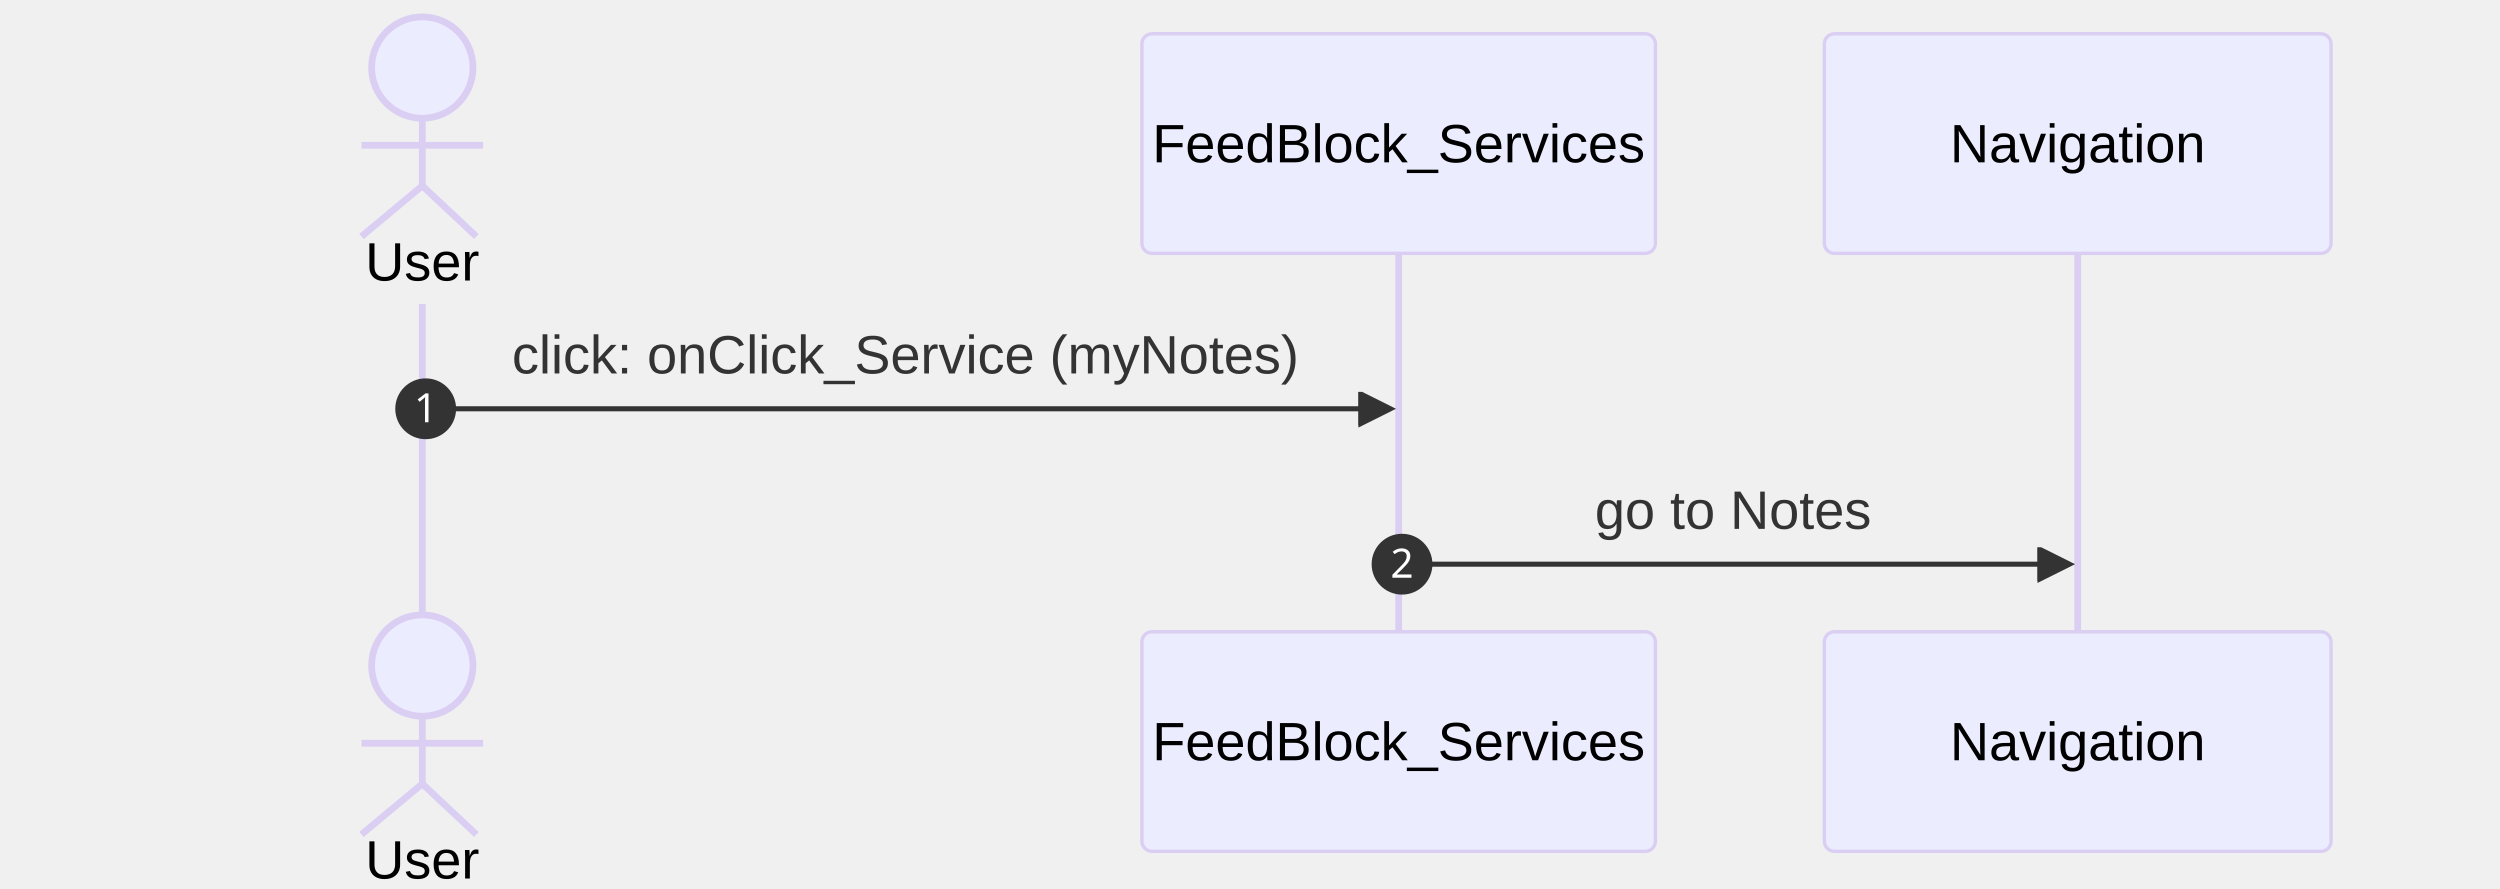
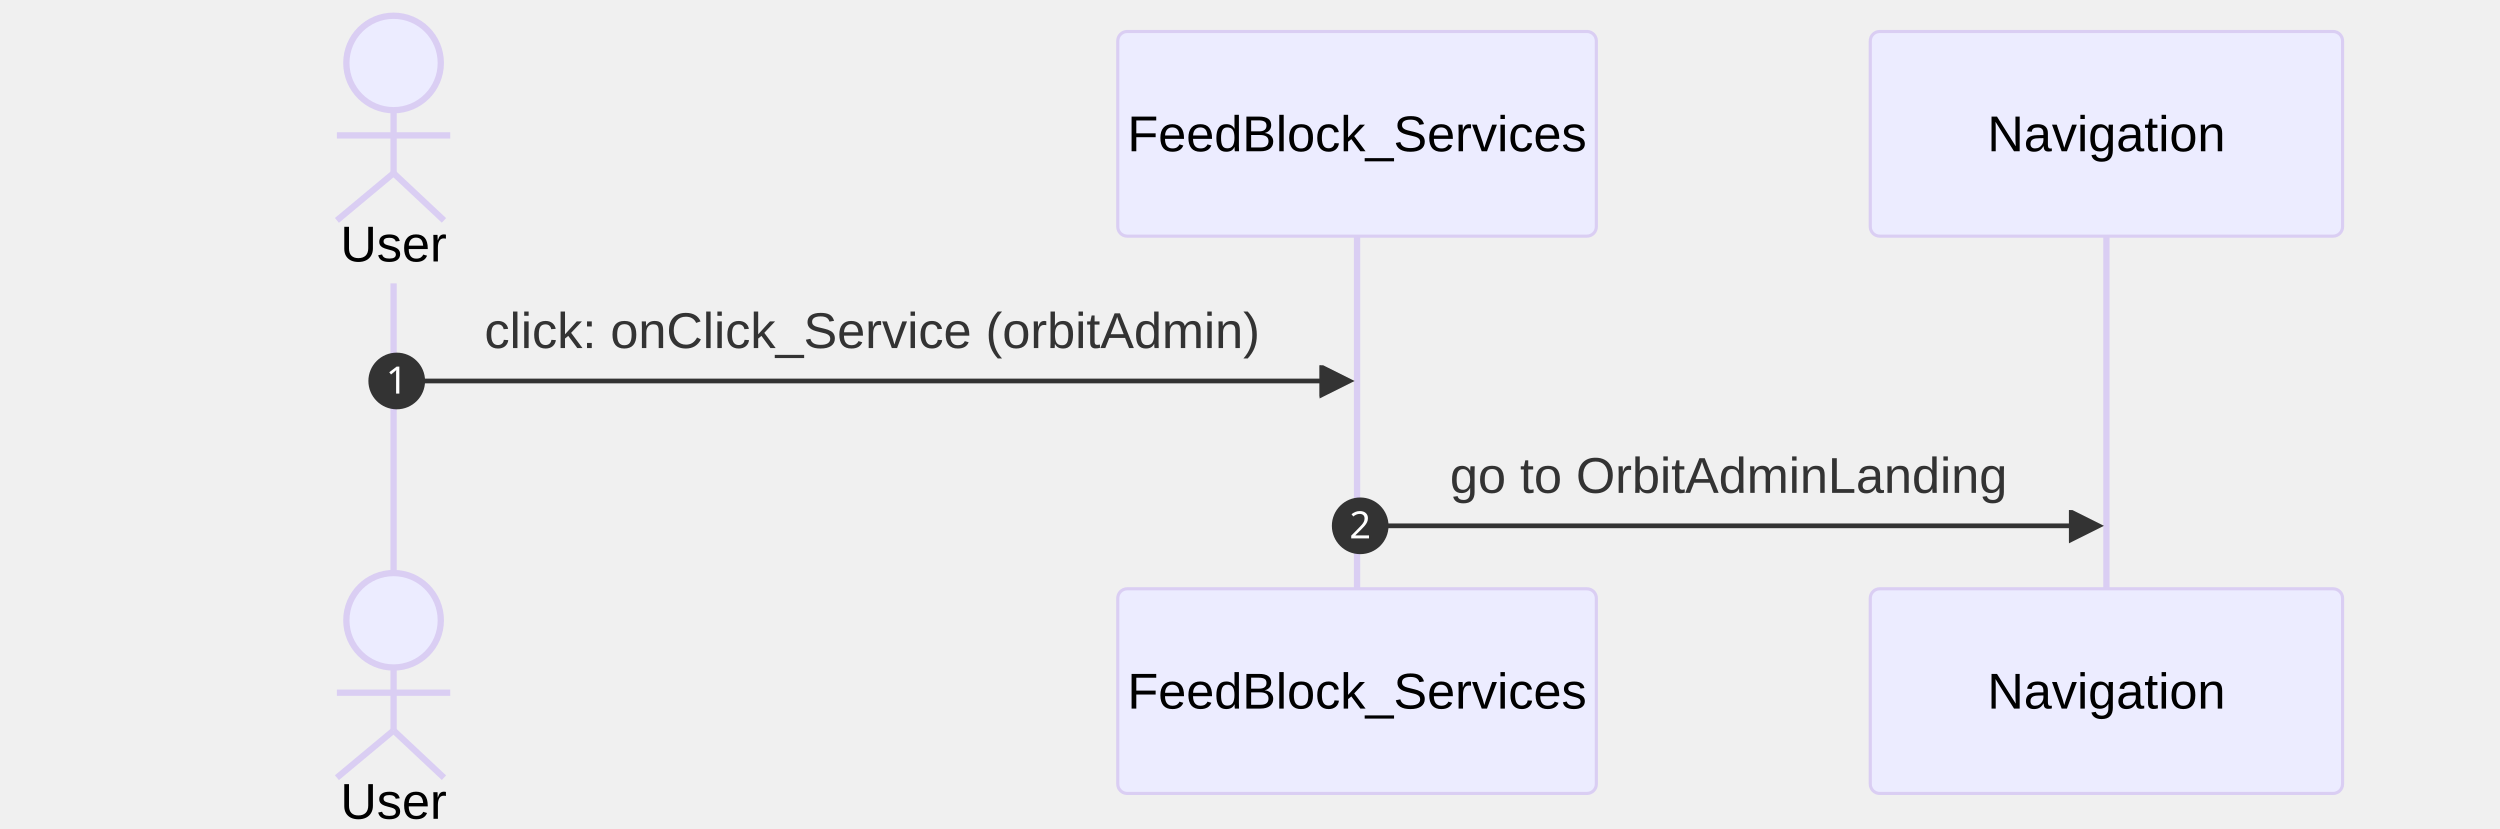
- <svg xmlns="http://www.w3.org/2000/svg" aria-roledescription="sequence" role="graphics-document document" viewBox="-50 -10 740 263" style="max-width: 740px;" width="100%" id="d">
+ <svg xmlns="http://www.w3.org/2000/svg" aria-roledescription="sequence" role="graphics-document document" viewBox="-50 -10 794 263" style="background-color: #ffffff; max-width: 794px;" width="100%" id="d62">
  <g>
-     <rect class="actor actor-bottom" ry="3" rx="3" name="N" height="65" width="150" stroke="#666" fill="#eaeaea" y="177" x="490" />
-     <text style="text-anchor: middle; font-size: 16px; font-weight: 400;" class="actor" alignment-baseline="central" dominant-baseline="central" y="209.5" x="565">
-       <tspan dy="0" x="565">Navigation</tspan>
+     <rect class="actor actor-bottom" ry="3" rx="3" name="N" height="65" width="150" stroke="#666" fill="#eaeaea" y="177" x="544" />
+     <text style="text-anchor: middle; font-size: 16px; font-weight: 400;" class="actor" alignment-baseline="central" dominant-baseline="central" y="209.5" x="619">
+       <tspan dy="0" x="619">Navigation</tspan>
    </text>
  </g>
  <g>
-     <rect class="actor actor-bottom" ry="3" rx="3" name="B" height="65" width="152" stroke="#666" fill="#eaeaea" y="177" x="288" />
-     <text style="text-anchor: middle; font-size: 16px; font-weight: 400;" class="actor" alignment-baseline="central" dominant-baseline="central" y="209.5" x="364">
-       <tspan dy="0" x="364">FeedBlock_Services</tspan>
+     <rect class="actor actor-bottom" ry="3" rx="3" name="B" height="65" width="152" stroke="#666" fill="#eaeaea" y="177" x="305" />
+     <text style="text-anchor: middle; font-size: 16px; font-weight: 400;" class="actor" alignment-baseline="central" dominant-baseline="central" y="209.5" x="381">
+       <tspan dy="0" x="381">FeedBlock_Services</tspan>
    </text>
  </g>
  <g>
-     <line stroke="#999" stroke-width="0.5px" class="200" y2="177" x2="565" y1="5" x1="565" id="actor2" />
-     <g id="root-2">
-       <rect class="actor actor-top" ry="3" rx="3" name="N" height="65" width="150" stroke="#666" fill="#eaeaea" y="0" x="490" />
-       <text style="text-anchor: middle; font-size: 16px; font-weight: 400;" class="actor" alignment-baseline="central" dominant-baseline="central" y="32.5" x="565">
-         <tspan dy="0" x="565">Navigation</tspan>
+     <line stroke="#999" stroke-width="0.5px" class="200" y2="177" x2="619" y1="5" x1="619" id="actor90" />
+     <g id="root-90">
+       <rect class="actor actor-top" ry="3" rx="3" name="N" height="65" width="150" stroke="#666" fill="#eaeaea" y="0" x="544" />
+       <text style="text-anchor: middle; font-size: 16px; font-weight: 400;" class="actor" alignment-baseline="central" dominant-baseline="central" y="32.5" x="619">
+         <tspan dy="0" x="619">Navigation</tspan>
      </text>
    </g>
  </g>
  <g>
-     <line stroke="#999" stroke-width="0.5px" class="200" y2="177" x2="364" y1="5" x1="364" id="actor1" />
-     <g id="root-1">
-       <rect class="actor actor-top" ry="3" rx="3" name="B" height="65" width="152" stroke="#666" fill="#eaeaea" y="0" x="288" />
-       <text style="text-anchor: middle; font-size: 16px; font-weight: 400;" class="actor" alignment-baseline="central" dominant-baseline="central" y="32.5" x="364">
-         <tspan dy="0" x="364">FeedBlock_Services</tspan>
+     <line stroke="#999" stroke-width="0.5px" class="200" y2="177" x2="381" y1="5" x1="381" id="actor89" />
+     <g id="root-89">
+       <rect class="actor actor-top" ry="3" rx="3" name="B" height="65" width="152" stroke="#666" fill="#eaeaea" y="0" x="305" />
+       <text style="text-anchor: middle; font-size: 16px; font-weight: 400;" class="actor" alignment-baseline="central" dominant-baseline="central" y="32.5" x="381">
+         <tspan dy="0" x="381">FeedBlock_Services</tspan>
      </text>
    </g>
  </g>
-   <style>#d{font-family:"trebuchet ms",verdana,arial,sans-serif;font-size:16px;fill:#333;}#d .error-icon{fill:#552222;}#d .error-text{fill:#552222;stroke:#552222;}#d .edge-thickness-normal{stroke-width:2px;}#d .edge-thickness-thick{stroke-width:3.5px;}#d .edge-pattern-solid{stroke-dasharray:0;}#d .edge-pattern-dashed{stroke-dasharray:3;}#d .edge-pattern-dotted{stroke-dasharray:2;}#d .marker{fill:#333333;stroke:#333333;}#d .marker.cross{stroke:#333333;}#d svg{font-family:"trebuchet ms",verdana,arial,sans-serif;font-size:16px;}#d .actor{stroke:hsl(259.626, 59.777%, 87.902%);fill:#ECECFF;}#d text.actor&gt;tspan{fill:black;stroke:none;}#d .actor-line{stroke:grey;}#d .messageLine0{stroke-width:1.5;stroke-dasharray:none;stroke:#333;}#d .messageLine1{stroke-width:1.5;stroke-dasharray:2,2;stroke:#333;}#d #arrowhead path{fill:#333;stroke:#333;}#d .sequenceNumber{fill:white;}#d #sequencenumber{fill:#333;}#d #crosshead path{fill:#333;stroke:#333;}#d .messageText{fill:#333;stroke:none;}#d .labelBox{stroke:hsl(259.626, 59.777%, 87.902%);fill:#ECECFF;}#d .labelText,#d .labelText&gt;tspan{fill:black;stroke:none;}#d .loopText,#d .loopText&gt;tspan{fill:black;stroke:none;}#d .loopLine{stroke-width:2px;stroke-dasharray:2,2;stroke:hsl(259.626, 59.777%, 87.902%);fill:hsl(259.626, 59.777%, 87.902%);}#d .note{stroke:#aaaa33;fill:#fff5ad;}#d .noteText,#d .noteText&gt;tspan{fill:black;stroke:none;}#d .activation0{fill:#f4f4f4;stroke:#666;}#d .activation1{fill:#f4f4f4;stroke:#666;}#d .activation2{fill:#f4f4f4;stroke:#666;}#d .actorPopupMenu{position:absolute;}#d .actorPopupMenuPanel{position:absolute;fill:#ECECFF;box-shadow:0px 8px 16px 0px rgba(0,0,0,0.2);filter:drop-shadow(3px 5px 2px rgb(0 0 0 / 0.4));}#d .actor-man line{stroke:hsl(259.626, 59.777%, 87.902%);fill:#ECECFF;}#d .actor-man circle,#d line{stroke:hsl(259.626, 59.777%, 87.902%);fill:#ECECFF;stroke-width:2px;}#d :root{--mermaid-font-family:"trebuchet ms",verdana,arial,sans-serif;}</style>
+   <style>#d62{font-family:"trebuchet ms",verdana,arial,sans-serif;font-size:16px;fill:#333;}#d62 .error-icon{fill:#552222;}#d62 .error-text{fill:#552222;stroke:#552222;}#d62 .edge-thickness-normal{stroke-width:2px;}#d62 .edge-thickness-thick{stroke-width:3.5px;}#d62 .edge-pattern-solid{stroke-dasharray:0;}#d62 .edge-pattern-dashed{stroke-dasharray:3;}#d62 .edge-pattern-dotted{stroke-dasharray:2;}#d62 .marker{fill:#333333;stroke:#333333;}#d62 .marker.cross{stroke:#333333;}#d62 svg{font-family:"trebuchet ms",verdana,arial,sans-serif;font-size:16px;}#d62 .actor{stroke:hsl(259.626, 59.777%, 87.902%);fill:#ECECFF;}#d62 text.actor&gt;tspan{fill:black;stroke:none;}#d62 .actor-line{stroke:grey;}#d62 .messageLine0{stroke-width:1.5;stroke-dasharray:none;stroke:#333;}#d62 .messageLine1{stroke-width:1.5;stroke-dasharray:2,2;stroke:#333;}#d62 #arrowhead path{fill:#333;stroke:#333;}#d62 .sequenceNumber{fill:white;}#d62 #sequencenumber{fill:#333;}#d62 #crosshead path{fill:#333;stroke:#333;}#d62 .messageText{fill:#333;stroke:none;}#d62 .labelBox{stroke:hsl(259.626, 59.777%, 87.902%);fill:#ECECFF;}#d62 .labelText,#d62 .labelText&gt;tspan{fill:black;stroke:none;}#d62 .loopText,#d62 .loopText&gt;tspan{fill:black;stroke:none;}#d62 .loopLine{stroke-width:2px;stroke-dasharray:2,2;stroke:hsl(259.626, 59.777%, 87.902%);fill:hsl(259.626, 59.777%, 87.902%);}#d62 .note{stroke:#aaaa33;fill:#fff5ad;}#d62 .noteText,#d62 .noteText&gt;tspan{fill:black;stroke:none;}#d62 .activation0{fill:#f4f4f4;stroke:#666;}#d62 .activation1{fill:#f4f4f4;stroke:#666;}#d62 .activation2{fill:#f4f4f4;stroke:#666;}#d62 .actorPopupMenu{position:absolute;}#d62 .actorPopupMenuPanel{position:absolute;fill:#ECECFF;box-shadow:0px 8px 16px 0px rgba(0,0,0,0.2);filter:drop-shadow(3px 5px 2px rgb(0 0 0 / 0.4));}#d62 .actor-man line{stroke:hsl(259.626, 59.777%, 87.902%);fill:#ECECFF;}#d62 .actor-man circle,#d62 line{stroke:hsl(259.626, 59.777%, 87.902%);fill:#ECECFF;stroke-width:2px;}#d62 :root{--mermaid-font-family:"trebuchet ms",verdana,arial,sans-serif;}</style>
  <g />
  <defs>
    <symbol height="24" width="24" id="computer">
      <path d="M2 2v13h20v-13h-20zm18 11h-16v-9h16v9zm-10.228 6l.466-1h3.524l.467 1h-4.457zm14.228 3h-24l2-6h2.104l-1.33 4h18.45l-1.297-4h2.073l2 6zm-5-10h-14v-7h14v7z" transform="scale(.5)" />
    </symbol>
  </defs>
  <defs>
    <symbol clip-rule="evenodd" fill-rule="evenodd" id="database">
      <path d="M12.258.001l.256.004.255.005.253.008.251.01.249.012.247.015.246.016.242.019.241.02.239.023.236.024.233.027.231.028.229.031.225.032.223.034.22.036.217.038.214.04.211.041.208.043.205.045.201.046.198.048.194.05.191.051.187.053.183.054.18.056.175.057.172.059.168.06.163.061.16.063.155.064.15.066.074.033.073.033.071.034.07.034.069.035.068.035.067.035.066.035.064.036.064.036.062.036.06.036.06.037.058.037.058.037.055.038.055.038.053.038.052.038.051.039.05.039.048.039.047.039.045.04.044.04.043.04.041.04.04.041.039.041.037.041.036.041.034.041.033.042.032.042.03.042.029.042.027.042.026.043.024.043.023.043.021.043.02.043.018.044.017.043.015.044.013.044.012.044.011.045.009.044.007.045.006.045.004.045.002.045.001.045v17l-.001.045-.002.045-.004.045-.006.045-.007.045-.009.044-.011.045-.012.044-.013.044-.015.044-.017.043-.018.044-.02.043-.021.043-.023.043-.024.043-.026.043-.027.042-.029.042-.03.042-.032.042-.033.042-.034.041-.036.041-.037.041-.039.041-.04.041-.041.04-.043.04-.044.04-.045.04-.047.039-.048.039-.05.039-.051.039-.052.038-.053.038-.055.038-.055.038-.058.037-.058.037-.06.037-.06.036-.062.036-.064.036-.064.036-.066.035-.067.035-.068.035-.069.035-.07.034-.071.034-.073.033-.074.033-.15.066-.155.064-.16.063-.163.061-.168.06-.172.059-.175.057-.18.056-.183.054-.187.053-.191.051-.194.05-.198.048-.201.046-.205.045-.208.043-.211.041-.214.04-.217.038-.22.036-.223.034-.225.032-.229.031-.231.028-.233.027-.236.024-.239.023-.241.02-.242.019-.246.016-.247.015-.249.012-.251.01-.253.008-.255.005-.256.004-.258.001-.258-.001-.256-.004-.255-.005-.253-.008-.251-.01-.249-.012-.247-.015-.245-.016-.243-.019-.241-.02-.238-.023-.236-.024-.234-.027-.231-.028-.228-.031-.226-.032-.223-.034-.22-.036-.217-.038-.214-.04-.211-.041-.208-.043-.204-.045-.201-.046-.198-.048-.195-.05-.19-.051-.187-.053-.184-.054-.179-.056-.176-.057-.172-.059-.167-.06-.164-.061-.159-.063-.155-.064-.151-.066-.074-.033-.072-.033-.072-.034-.07-.034-.069-.035-.068-.035-.067-.035-.066-.035-.064-.036-.063-.036-.062-.036-.061-.036-.06-.037-.058-.037-.057-.037-.056-.038-.055-.038-.053-.038-.052-.038-.051-.039-.049-.039-.049-.039-.046-.039-.046-.04-.044-.04-.043-.04-.041-.04-.04-.041-.039-.041-.037-.041-.036-.041-.034-.041-.033-.042-.032-.042-.03-.042-.029-.042-.027-.042-.026-.043-.024-.043-.023-.043-.021-.043-.02-.043-.018-.044-.017-.043-.015-.044-.013-.044-.012-.044-.011-.045-.009-.044-.007-.045-.006-.045-.004-.045-.002-.045-.001-.045v-17l.001-.045.002-.045.004-.045.006-.045.007-.045.009-.044.011-.045.012-.044.013-.044.015-.044.017-.043.018-.044.02-.043.021-.043.023-.043.024-.043.026-.043.027-.042.029-.042.03-.042.032-.042.033-.042.034-.041.036-.041.037-.041.039-.041.04-.041.041-.04.043-.04.044-.04.046-.04.046-.039.049-.039.049-.039.051-.039.052-.038.053-.038.055-.038.056-.038.057-.037.058-.037.06-.037.061-.036.062-.036.063-.036.064-.036.066-.035.067-.035.068-.035.069-.035.07-.034.072-.034.072-.033.074-.033.151-.066.155-.064.159-.063.164-.061.167-.06.172-.059.176-.057.179-.056.184-.054.187-.053.19-.051.195-.05.198-.048.201-.046.204-.045.208-.043.211-.041.214-.04.217-.038.22-.036.223-.034.226-.032.228-.031.231-.028.234-.027.236-.024.238-.023.241-.02.243-.019.245-.016.247-.015.249-.012.251-.01.253-.008.255-.005.256-.004.258-.001.258.001zm-9.258 20.499v.01l.001.021.003.021.004.022.005.021.006.022.007.022.009.023.01.022.011.023.012.023.013.023.015.023.016.024.017.023.018.024.019.024.021.024.022.025.023.024.024.025.052.049.056.05.061.051.066.051.07.051.075.051.079.052.084.052.088.052.092.052.097.052.102.051.105.052.11.052.114.051.119.051.123.051.127.05.131.05.135.05.139.048.144.049.147.047.152.047.155.047.16.045.163.045.167.043.171.043.176.041.178.041.183.039.187.039.19.037.194.035.197.035.202.033.204.031.209.03.212.029.216.027.219.025.222.024.226.021.23.02.233.018.236.016.24.015.243.012.246.01.249.008.253.005.256.004.259.001.26-.001.257-.004.254-.005.25-.008.247-.011.244-.012.241-.014.237-.016.233-.018.231-.021.226-.021.224-.024.22-.026.216-.027.212-.028.21-.031.205-.031.202-.034.198-.034.194-.036.191-.037.187-.039.183-.04.179-.04.175-.042.172-.043.168-.044.163-.045.16-.046.155-.046.152-.047.148-.048.143-.049.139-.049.136-.05.131-.05.126-.05.123-.051.118-.052.114-.051.11-.052.106-.052.101-.052.096-.052.092-.052.088-.053.083-.051.079-.052.074-.052.07-.051.065-.051.06-.051.056-.05.051-.05.023-.024.023-.025.021-.024.02-.024.019-.024.018-.024.017-.024.015-.023.014-.024.013-.023.012-.023.01-.023.01-.022.008-.022.006-.022.006-.022.004-.022.004-.021.001-.021.001-.021v-4.127l-.077.055-.08.053-.083.054-.085.053-.087.052-.09.052-.093.051-.095.05-.097.05-.1.049-.102.049-.105.048-.106.047-.109.047-.111.046-.114.045-.115.045-.118.044-.12.043-.122.042-.124.042-.126.041-.128.04-.13.04-.132.038-.134.038-.135.037-.138.037-.139.035-.142.035-.143.034-.144.033-.147.032-.148.031-.15.03-.151.03-.153.029-.154.027-.156.027-.158.026-.159.025-.161.024-.162.023-.163.022-.165.021-.166.02-.167.019-.169.018-.169.017-.171.016-.173.015-.173.014-.175.013-.175.012-.177.011-.178.01-.179.008-.179.008-.181.006-.182.005-.182.004-.184.003-.184.002h-.37l-.184-.002-.184-.003-.182-.004-.182-.005-.181-.006-.179-.008-.179-.008-.178-.01-.176-.011-.176-.012-.175-.013-.173-.014-.172-.015-.171-.016-.17-.017-.169-.018-.167-.019-.166-.02-.165-.021-.163-.022-.162-.023-.161-.024-.159-.025-.157-.026-.156-.027-.155-.027-.153-.029-.151-.03-.15-.03-.148-.031-.146-.032-.145-.033-.143-.034-.141-.035-.14-.035-.137-.037-.136-.037-.134-.038-.132-.038-.13-.04-.128-.04-.126-.041-.124-.042-.122-.042-.12-.044-.117-.043-.116-.045-.113-.045-.112-.046-.109-.047-.106-.047-.105-.048-.102-.049-.1-.049-.097-.05-.095-.05-.093-.052-.09-.051-.087-.052-.085-.053-.083-.054-.08-.054-.077-.054v4.127zm0-5.654v.011l.001.021.003.021.004.021.005.022.006.022.007.022.009.022.01.022.011.023.012.023.013.023.015.024.016.023.017.024.018.024.019.024.021.024.022.024.023.025.024.024.052.05.056.05.061.05.066.051.07.051.075.052.079.051.084.052.088.052.092.052.097.052.102.052.105.052.11.051.114.051.119.052.123.05.127.051.131.05.135.049.139.049.144.048.147.048.152.047.155.046.16.045.163.045.167.044.171.042.176.042.178.04.183.04.187.038.19.037.194.036.197.034.202.033.204.032.209.03.212.028.216.027.219.025.222.024.226.022.23.02.233.018.236.016.24.014.243.012.246.01.249.008.253.006.256.003.259.001.26-.001.257-.003.254-.006.25-.008.247-.01.244-.012.241-.015.237-.016.233-.018.231-.02.226-.022.224-.024.22-.025.216-.027.212-.029.21-.03.205-.032.202-.033.198-.035.194-.036.191-.037.187-.039.183-.039.179-.041.175-.042.172-.043.168-.044.163-.045.16-.045.155-.047.152-.047.148-.048.143-.048.139-.05.136-.049.131-.05.126-.051.123-.051.118-.051.114-.052.11-.052.106-.052.101-.052.096-.052.092-.052.088-.052.083-.052.079-.052.074-.051.07-.052.065-.051.06-.05.056-.051.051-.049.023-.025.023-.024.021-.025.02-.024.019-.024.018-.024.017-.024.015-.023.014-.023.013-.024.012-.022.01-.023.01-.023.008-.022.006-.022.006-.022.004-.021.004-.022.001-.021.001-.021v-4.139l-.077.054-.08.054-.083.054-.085.052-.087.053-.09.051-.093.051-.095.051-.097.05-.1.049-.102.049-.105.048-.106.047-.109.047-.111.046-.114.045-.115.044-.118.044-.12.044-.122.042-.124.042-.126.041-.128.04-.13.039-.132.039-.134.038-.135.037-.138.036-.139.036-.142.035-.143.033-.144.033-.147.033-.148.031-.15.03-.151.03-.153.028-.154.028-.156.027-.158.026-.159.025-.161.024-.162.023-.163.022-.165.021-.166.02-.167.019-.169.018-.169.017-.171.016-.173.015-.173.014-.175.013-.175.012-.177.011-.178.009-.179.009-.179.007-.181.007-.182.005-.182.004-.184.003-.184.002h-.37l-.184-.002-.184-.003-.182-.004-.182-.005-.181-.007-.179-.007-.179-.009-.178-.009-.176-.011-.176-.012-.175-.013-.173-.014-.172-.015-.171-.016-.17-.017-.169-.018-.167-.019-.166-.02-.165-.021-.163-.022-.162-.023-.161-.024-.159-.025-.157-.026-.156-.027-.155-.028-.153-.028-.151-.03-.15-.03-.148-.031-.146-.033-.145-.033-.143-.033-.141-.035-.14-.036-.137-.036-.136-.037-.134-.038-.132-.039-.13-.039-.128-.04-.126-.041-.124-.042-.122-.043-.12-.043-.117-.044-.116-.044-.113-.046-.112-.046-.109-.046-.106-.047-.105-.048-.102-.049-.1-.049-.097-.05-.095-.051-.093-.051-.09-.051-.087-.053-.085-.052-.083-.054-.08-.054-.077-.054v4.139zm0-5.666v.011l.001.02.003.022.004.021.005.022.006.021.007.022.009.023.01.022.011.023.012.023.013.023.015.023.016.024.017.024.018.023.019.024.021.025.022.024.023.024.024.025.052.05.056.05.061.05.066.051.07.051.075.052.079.051.084.052.088.052.092.052.097.052.102.052.105.051.11.052.114.051.119.051.123.051.127.05.131.05.135.05.139.049.144.048.147.048.152.047.155.046.16.045.163.045.167.043.171.043.176.042.178.04.183.04.187.038.19.037.194.036.197.034.202.033.204.032.209.03.212.028.216.027.219.025.222.024.226.021.23.02.233.018.236.017.24.014.243.012.246.01.249.008.253.006.256.003.259.001.26-.001.257-.003.254-.006.25-.008.247-.01.244-.013.241-.014.237-.016.233-.018.231-.02.226-.022.224-.024.22-.025.216-.027.212-.029.21-.03.205-.032.202-.033.198-.035.194-.036.191-.037.187-.039.183-.039.179-.041.175-.042.172-.043.168-.044.163-.045.16-.045.155-.047.152-.047.148-.048.143-.049.139-.049.136-.049.131-.051.126-.05.123-.051.118-.052.114-.051.11-.052.106-.052.101-.052.096-.052.092-.052.088-.052.083-.052.079-.052.074-.052.07-.051.065-.051.06-.051.056-.05.051-.049.023-.025.023-.025.021-.024.02-.024.019-.024.018-.024.017-.024.015-.023.014-.024.013-.023.012-.023.01-.022.01-.023.008-.022.006-.022.006-.022.004-.022.004-.021.001-.021.001-.021v-4.153l-.077.054-.08.054-.083.053-.085.053-.087.053-.09.051-.093.051-.095.051-.097.05-.1.049-.102.048-.105.048-.106.048-.109.046-.111.046-.114.046-.115.044-.118.044-.12.043-.122.043-.124.042-.126.041-.128.04-.13.039-.132.039-.134.038-.135.037-.138.036-.139.036-.142.034-.143.034-.144.033-.147.032-.148.032-.15.03-.151.03-.153.028-.154.028-.156.027-.158.026-.159.024-.161.024-.162.023-.163.023-.165.021-.166.02-.167.019-.169.018-.169.017-.171.016-.173.015-.173.014-.175.013-.175.012-.177.01-.178.01-.179.009-.179.007-.181.006-.182.006-.182.004-.184.003-.184.001-.185.001-.185-.001-.184-.001-.184-.003-.182-.004-.182-.006-.181-.006-.179-.007-.179-.009-.178-.01-.176-.01-.176-.012-.175-.013-.173-.014-.172-.015-.171-.016-.17-.017-.169-.018-.167-.019-.166-.02-.165-.021-.163-.023-.162-.023-.161-.024-.159-.024-.157-.026-.156-.027-.155-.028-.153-.028-.151-.03-.15-.03-.148-.032-.146-.032-.145-.033-.143-.034-.141-.034-.14-.036-.137-.036-.136-.037-.134-.038-.132-.039-.13-.039-.128-.041-.126-.041-.124-.041-.122-.043-.12-.043-.117-.044-.116-.044-.113-.046-.112-.046-.109-.046-.106-.048-.105-.048-.102-.048-.1-.05-.097-.049-.095-.051-.093-.051-.09-.052-.087-.052-.085-.053-.083-.053-.08-.054-.077-.054v4.153zm8.74-8.179l-.257.004-.254.005-.25.008-.247.011-.244.012-.241.014-.237.016-.233.018-.231.021-.226.022-.224.023-.22.026-.216.027-.212.028-.21.031-.205.032-.202.033-.198.034-.194.036-.191.038-.187.038-.183.04-.179.041-.175.042-.172.043-.168.043-.163.045-.16.046-.155.046-.152.048-.148.048-.143.048-.139.049-.136.05-.131.05-.126.051-.123.051-.118.051-.114.052-.11.052-.106.052-.101.052-.096.052-.092.052-.088.052-.083.052-.079.052-.074.051-.07.052-.065.051-.06.05-.056.05-.051.05-.023.025-.023.024-.021.024-.02.025-.019.024-.018.024-.017.023-.015.024-.014.023-.013.023-.012.023-.01.023-.01.022-.008.022-.006.023-.006.021-.004.022-.004.021-.001.021-.001.021.001.021.001.021.004.021.004.022.006.021.006.023.008.022.01.022.01.023.012.023.013.023.014.023.015.024.017.023.018.024.019.024.02.025.021.024.023.024.023.025.051.05.056.05.06.05.065.051.07.052.074.051.079.052.083.052.088.052.092.052.096.052.101.052.106.052.11.052.114.052.118.051.123.051.126.051.131.05.136.05.139.049.143.048.148.048.152.048.155.046.16.046.163.045.168.043.172.043.175.042.179.041.183.04.187.038.191.038.194.036.198.034.202.033.205.032.21.031.212.028.216.027.22.026.224.023.226.022.231.021.233.018.237.016.241.014.244.012.247.011.25.008.254.005.257.004.26.001.26-.001.257-.004.254-.005.25-.008.247-.011.244-.012.241-.014.237-.016.233-.018.231-.021.226-.022.224-.023.22-.026.216-.027.212-.028.21-.031.205-.032.202-.033.198-.034.194-.036.191-.038.187-.038.183-.04.179-.041.175-.042.172-.043.168-.043.163-.045.16-.046.155-.046.152-.048.148-.048.143-.048.139-.049.136-.05.131-.05.126-.051.123-.051.118-.051.114-.052.11-.052.106-.052.101-.052.096-.052.092-.052.088-.052.083-.052.079-.052.074-.051.07-.052.065-.051.06-.05.056-.05.051-.05.023-.025.023-.024.021-.024.02-.025.019-.024.018-.024.017-.023.015-.024.014-.023.013-.023.012-.023.01-.023.01-.022.008-.022.006-.023.006-.021.004-.022.004-.021.001-.021.001-.021-.001-.021-.001-.021-.004-.021-.004-.022-.006-.021-.006-.023-.008-.022-.01-.022-.01-.023-.012-.023-.013-.023-.014-.023-.015-.024-.017-.023-.018-.024-.019-.024-.02-.025-.021-.024-.023-.024-.023-.025-.051-.05-.056-.05-.06-.05-.065-.051-.07-.052-.074-.051-.079-.052-.083-.052-.088-.052-.092-.052-.096-.052-.101-.052-.106-.052-.11-.052-.114-.052-.118-.051-.123-.051-.126-.051-.131-.05-.136-.05-.139-.049-.143-.048-.148-.048-.152-.048-.155-.046-.16-.046-.163-.045-.168-.043-.172-.043-.175-.042-.179-.041-.183-.04-.187-.038-.191-.038-.194-.036-.198-.034-.202-.033-.205-.032-.21-.031-.212-.028-.216-.027-.22-.026-.224-.023-.226-.022-.231-.021-.233-.018-.237-.016-.241-.014-.244-.012-.247-.011-.25-.008-.254-.005-.257-.004-.26-.001-.26.001z" transform="scale(.5)" />
    </symbol>
  </defs>
  <defs>
    <symbol height="24" width="24" id="clock">
      <path d="M12 2c5.514 0 10 4.486 10 10s-4.486 10-10 10-10-4.486-10-10 4.486-10 10-10zm0-2c-6.627 0-12 5.373-12 12s5.373 12 12 12 12-5.373 12-12-5.373-12-12-12zm5.848 12.459c.202.038.202.333.001.372-1.907.361-6.045 1.111-6.547 1.111-.719 0-1.301-.582-1.301-1.301 0-.512.77-5.447 1.125-7.445.034-.192.312-.181.343.014l.985 6.238 5.394 1.011z" transform="scale(.5)" />
    </symbol>
  </defs>
  <defs>
    <marker orient="auto" markerHeight="12" markerWidth="12" markerUnits="userSpaceOnUse" refY="5" refX="7.9" id="arrowhead">
      <path d="M 0 0 L 10 5 L 0 10 z" />
    </marker>
  </defs>
  <defs>
    <marker refY="4.5" refX="4" orient="auto" markerHeight="8" markerWidth="15" id="crosshead">
      <path style="stroke-dasharray: 0, 0;" d="M 1,2 L 6,7 M 6,2 L 1,7" stroke-width="1pt" stroke="#000000" fill="none" />
    </marker>
  </defs>
  <defs>
    <marker orient="auto" markerHeight="28" markerWidth="20" refY="7" refX="15.5" id="filled-head">
      <path d="M 18,7 L9,13 L14,7 L9,1 Z" />
    </marker>
  </defs>
  <defs>
    <marker orient="auto" markerHeight="40" markerWidth="60" refY="15" refX="15" id="sequencenumber">
      <circle r="6" cy="15" cx="15" />
    </marker>
  </defs>
-   <line stroke="#999" stroke-width="0.5px" class="200" y2="177" x2="75" y1="80" x1="75" id="actor0" />
+   <line stroke="#999" stroke-width="0.5px" class="200" y2="177" x2="75" y1="80" x1="75" id="actor88" />
  <g name="U" class="actor-man actor-top">
-     <line y2="45" x2="75" y1="25" x1="75" id="actor-man-torso0" />
-     <line y2="33" x2="93" y1="33" x1="57" id="actor-man-arms0" />
+     <line y2="45" x2="75" y1="25" x1="75" id="actor-man-torso88" />
+     <line y2="33" x2="93" y1="33" x1="57" id="actor-man-arms88" />
    <line y2="45" x2="75" y1="60" x1="57" />
    <line y2="60" x2="91" y1="45" x1="75" />
    <circle height="65" width="150" r="15" cy="10" cx="75" />
    <text style="text-anchor: middle; font-size: 16px; font-weight: 400;" class="actor" alignment-baseline="central" dominant-baseline="central" y="67.5" x="75">
      <tspan dy="0" x="75">User</tspan>
    </text>
  </g>
-   <text style="font-size: 16px; font-weight: 400;" dy="1em" class="messageText" alignment-baseline="middle" dominant-baseline="middle" text-anchor="middle" y="80" x="218">click: onClick_Service (myNotes)</text>
-   <line style="fill: none;" marker-start="url(#sequencenumber)" marker-end="url(#arrowhead)" stroke="none" stroke-width="2" class="messageLine0" y2="111" x2="360" y1="111" x1="76" />
+   <text style="font-size: 16px; font-weight: 400;" dy="1em" class="messageText" alignment-baseline="middle" dominant-baseline="middle" text-anchor="middle" y="80" x="227">click: onClick_Service (orbitAdmin)</text>
+   <line style="fill: none;" marker-start="url(#sequencenumber)" marker-end="url(#arrowhead)" stroke="none" stroke-width="2" class="messageLine0" y2="111" x2="377" y1="111" x1="76" />
  <text class="sequenceNumber" text-anchor="middle" font-size="12px" font-family="sans-serif" y="115" x="76">1</text>
-   <text style="font-size: 16px; font-weight: 400;" dy="1em" class="messageText" alignment-baseline="middle" dominant-baseline="middle" text-anchor="middle" y="126" x="463">go to Notes</text>
-   <line style="fill: none;" marker-start="url(#sequencenumber)" marker-end="url(#arrowhead)" stroke="none" stroke-width="2" class="messageLine0" y2="157" x2="561" y1="157" x1="365" />
-   <text class="sequenceNumber" text-anchor="middle" font-size="12px" font-family="sans-serif" y="161" x="365">2</text>
+   <text style="font-size: 16px; font-weight: 400;" dy="1em" class="messageText" alignment-baseline="middle" dominant-baseline="middle" text-anchor="middle" y="126" x="499">go to OrbitAdminLanding</text>
+   <line style="fill: none;" marker-start="url(#sequencenumber)" marker-end="url(#arrowhead)" stroke="none" stroke-width="2" class="messageLine0" y2="157" x2="615" y1="157" x1="382" />
+   <text class="sequenceNumber" text-anchor="middle" font-size="12px" font-family="sans-serif" y="161" x="382">2</text>
  <g name="U" class="actor-man actor-bottom">
-     <line y2="222" x2="75" y1="202" x1="75" id="actor-man-torso2" />
-     <line y2="210" x2="93" y1="210" x1="57" id="actor-man-arms2" />
+     <line y2="222" x2="75" y1="202" x1="75" id="actor-man-torso90" />
+     <line y2="210" x2="93" y1="210" x1="57" id="actor-man-arms90" />
    <line y2="222" x2="75" y1="237" x1="57" />
    <line y2="237" x2="91" y1="222" x1="75" />
    <circle height="65" width="150" r="15" cy="187" cx="75" />
    <text style="text-anchor: middle; font-size: 16px; font-weight: 400;" class="actor" alignment-baseline="central" dominant-baseline="central" y="244.5" x="75">
      <tspan dy="0" x="75">User</tspan>
    </text>
  </g>
</svg>
